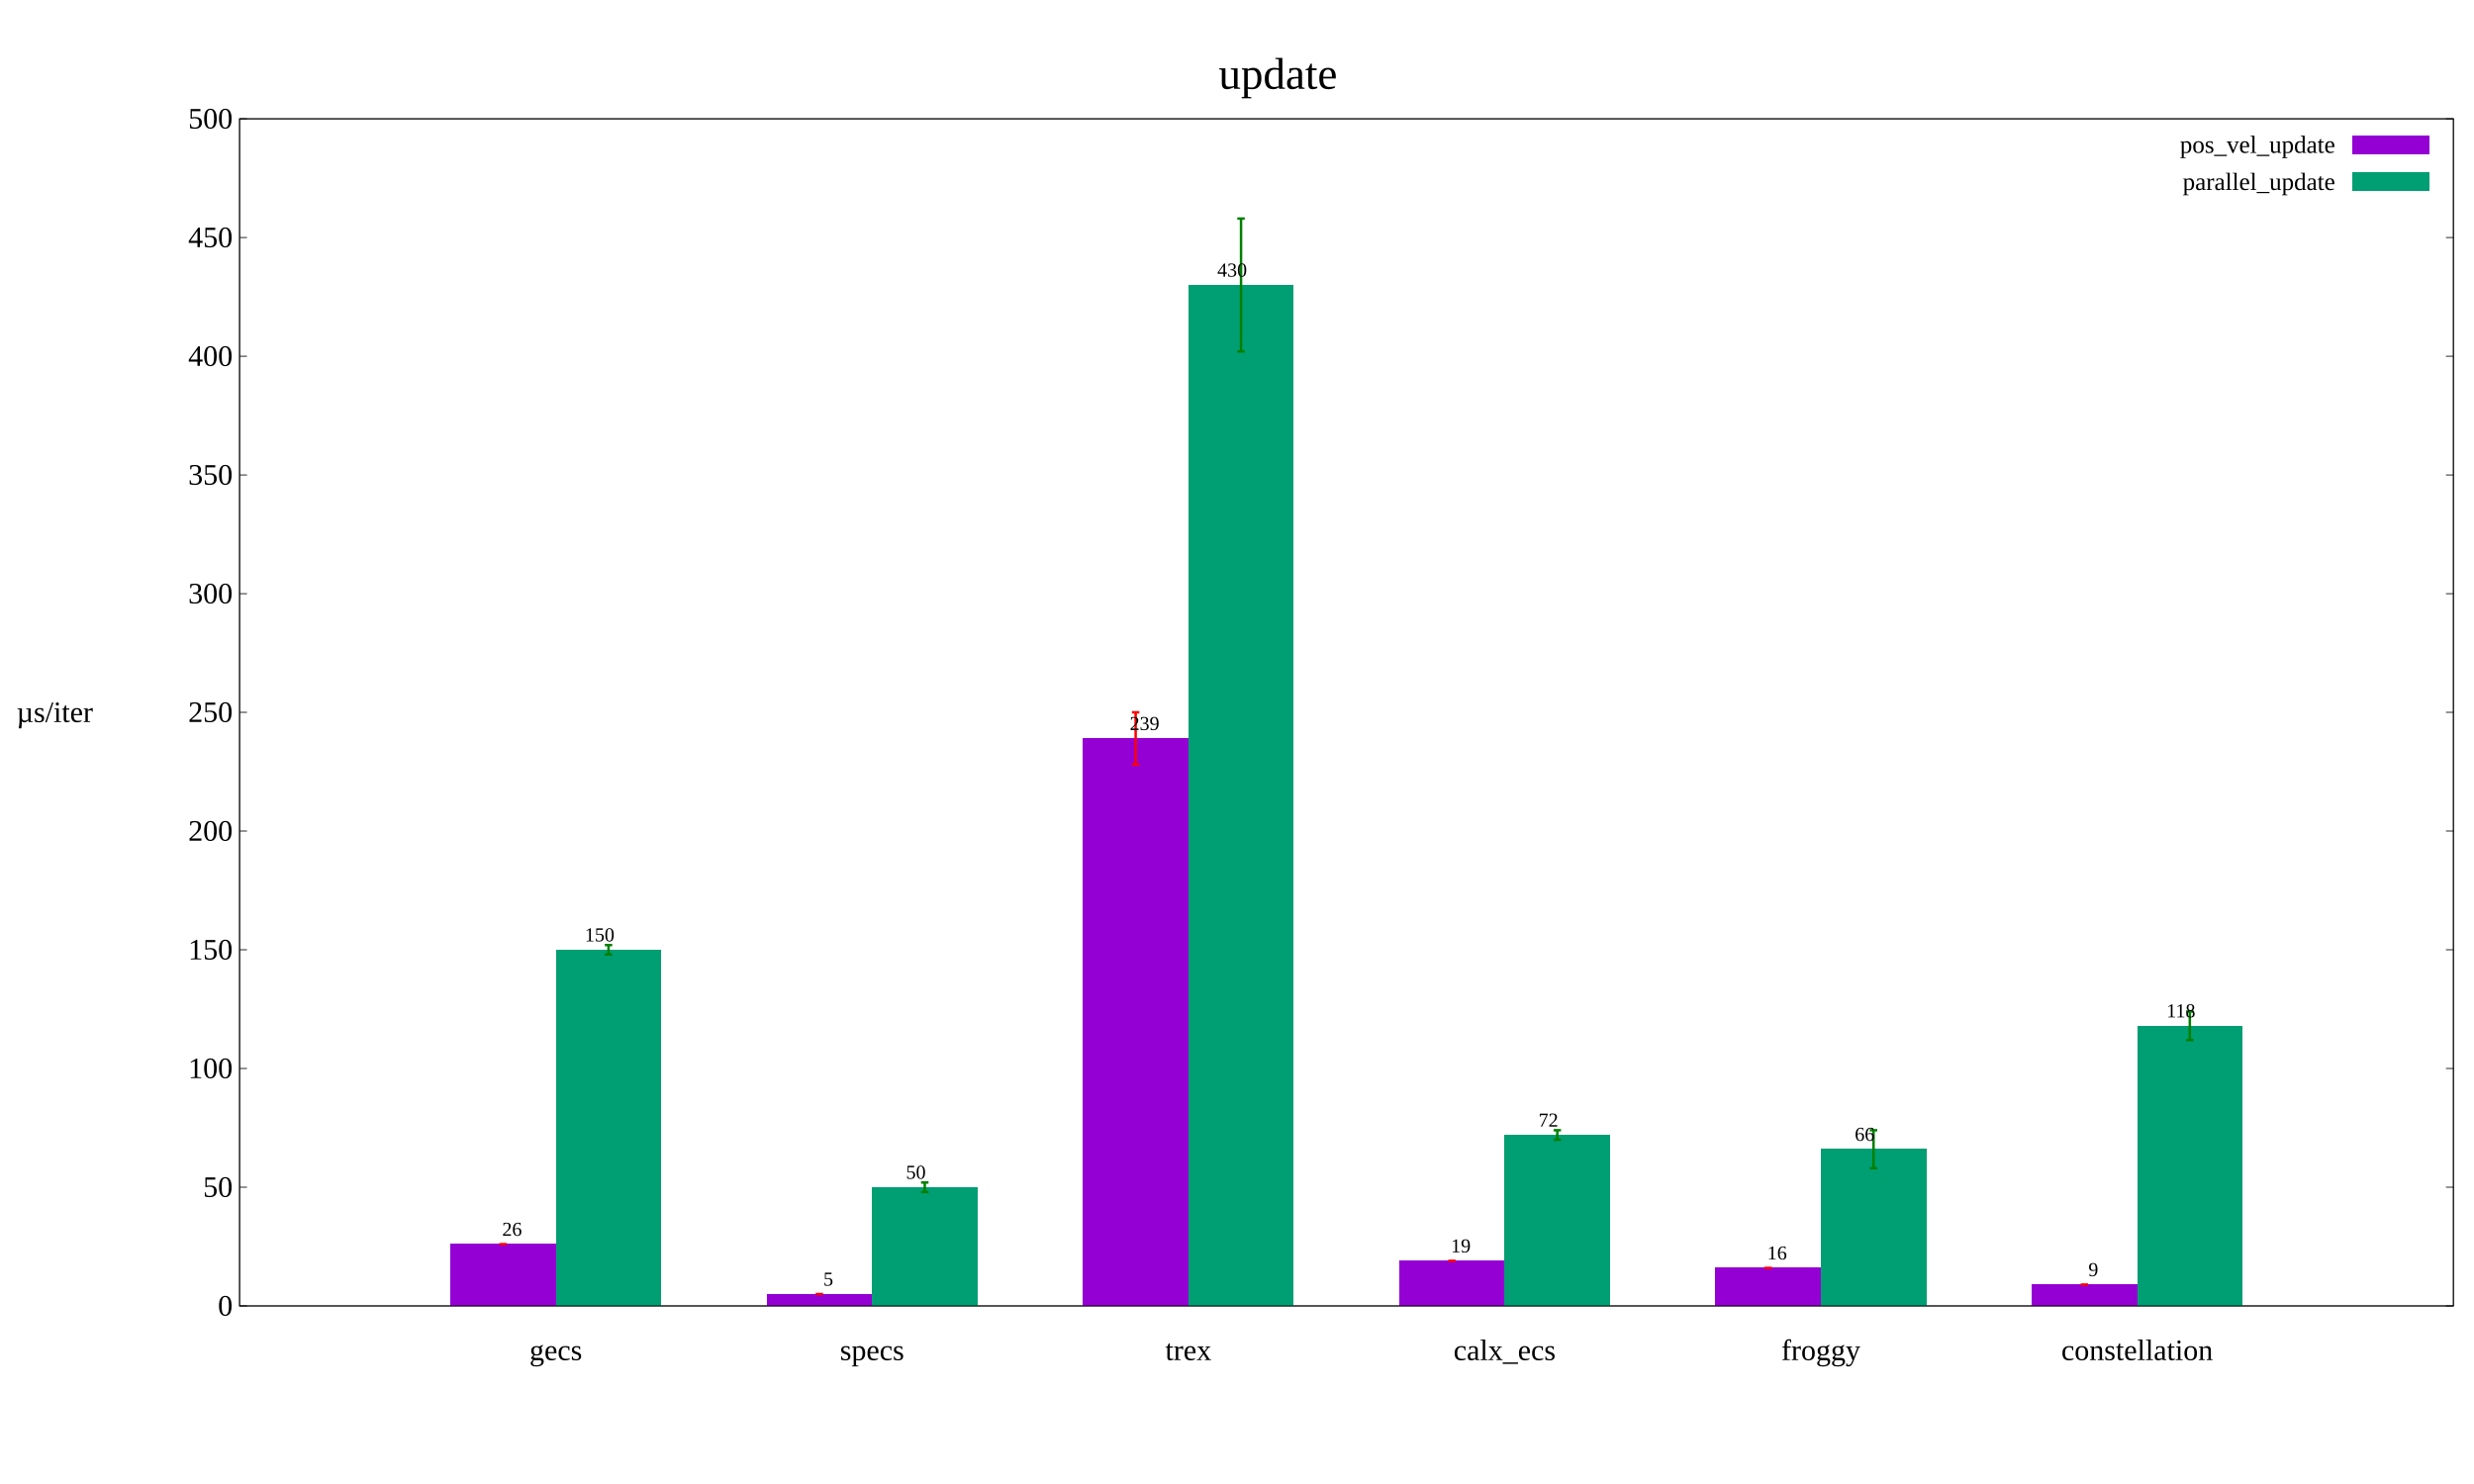
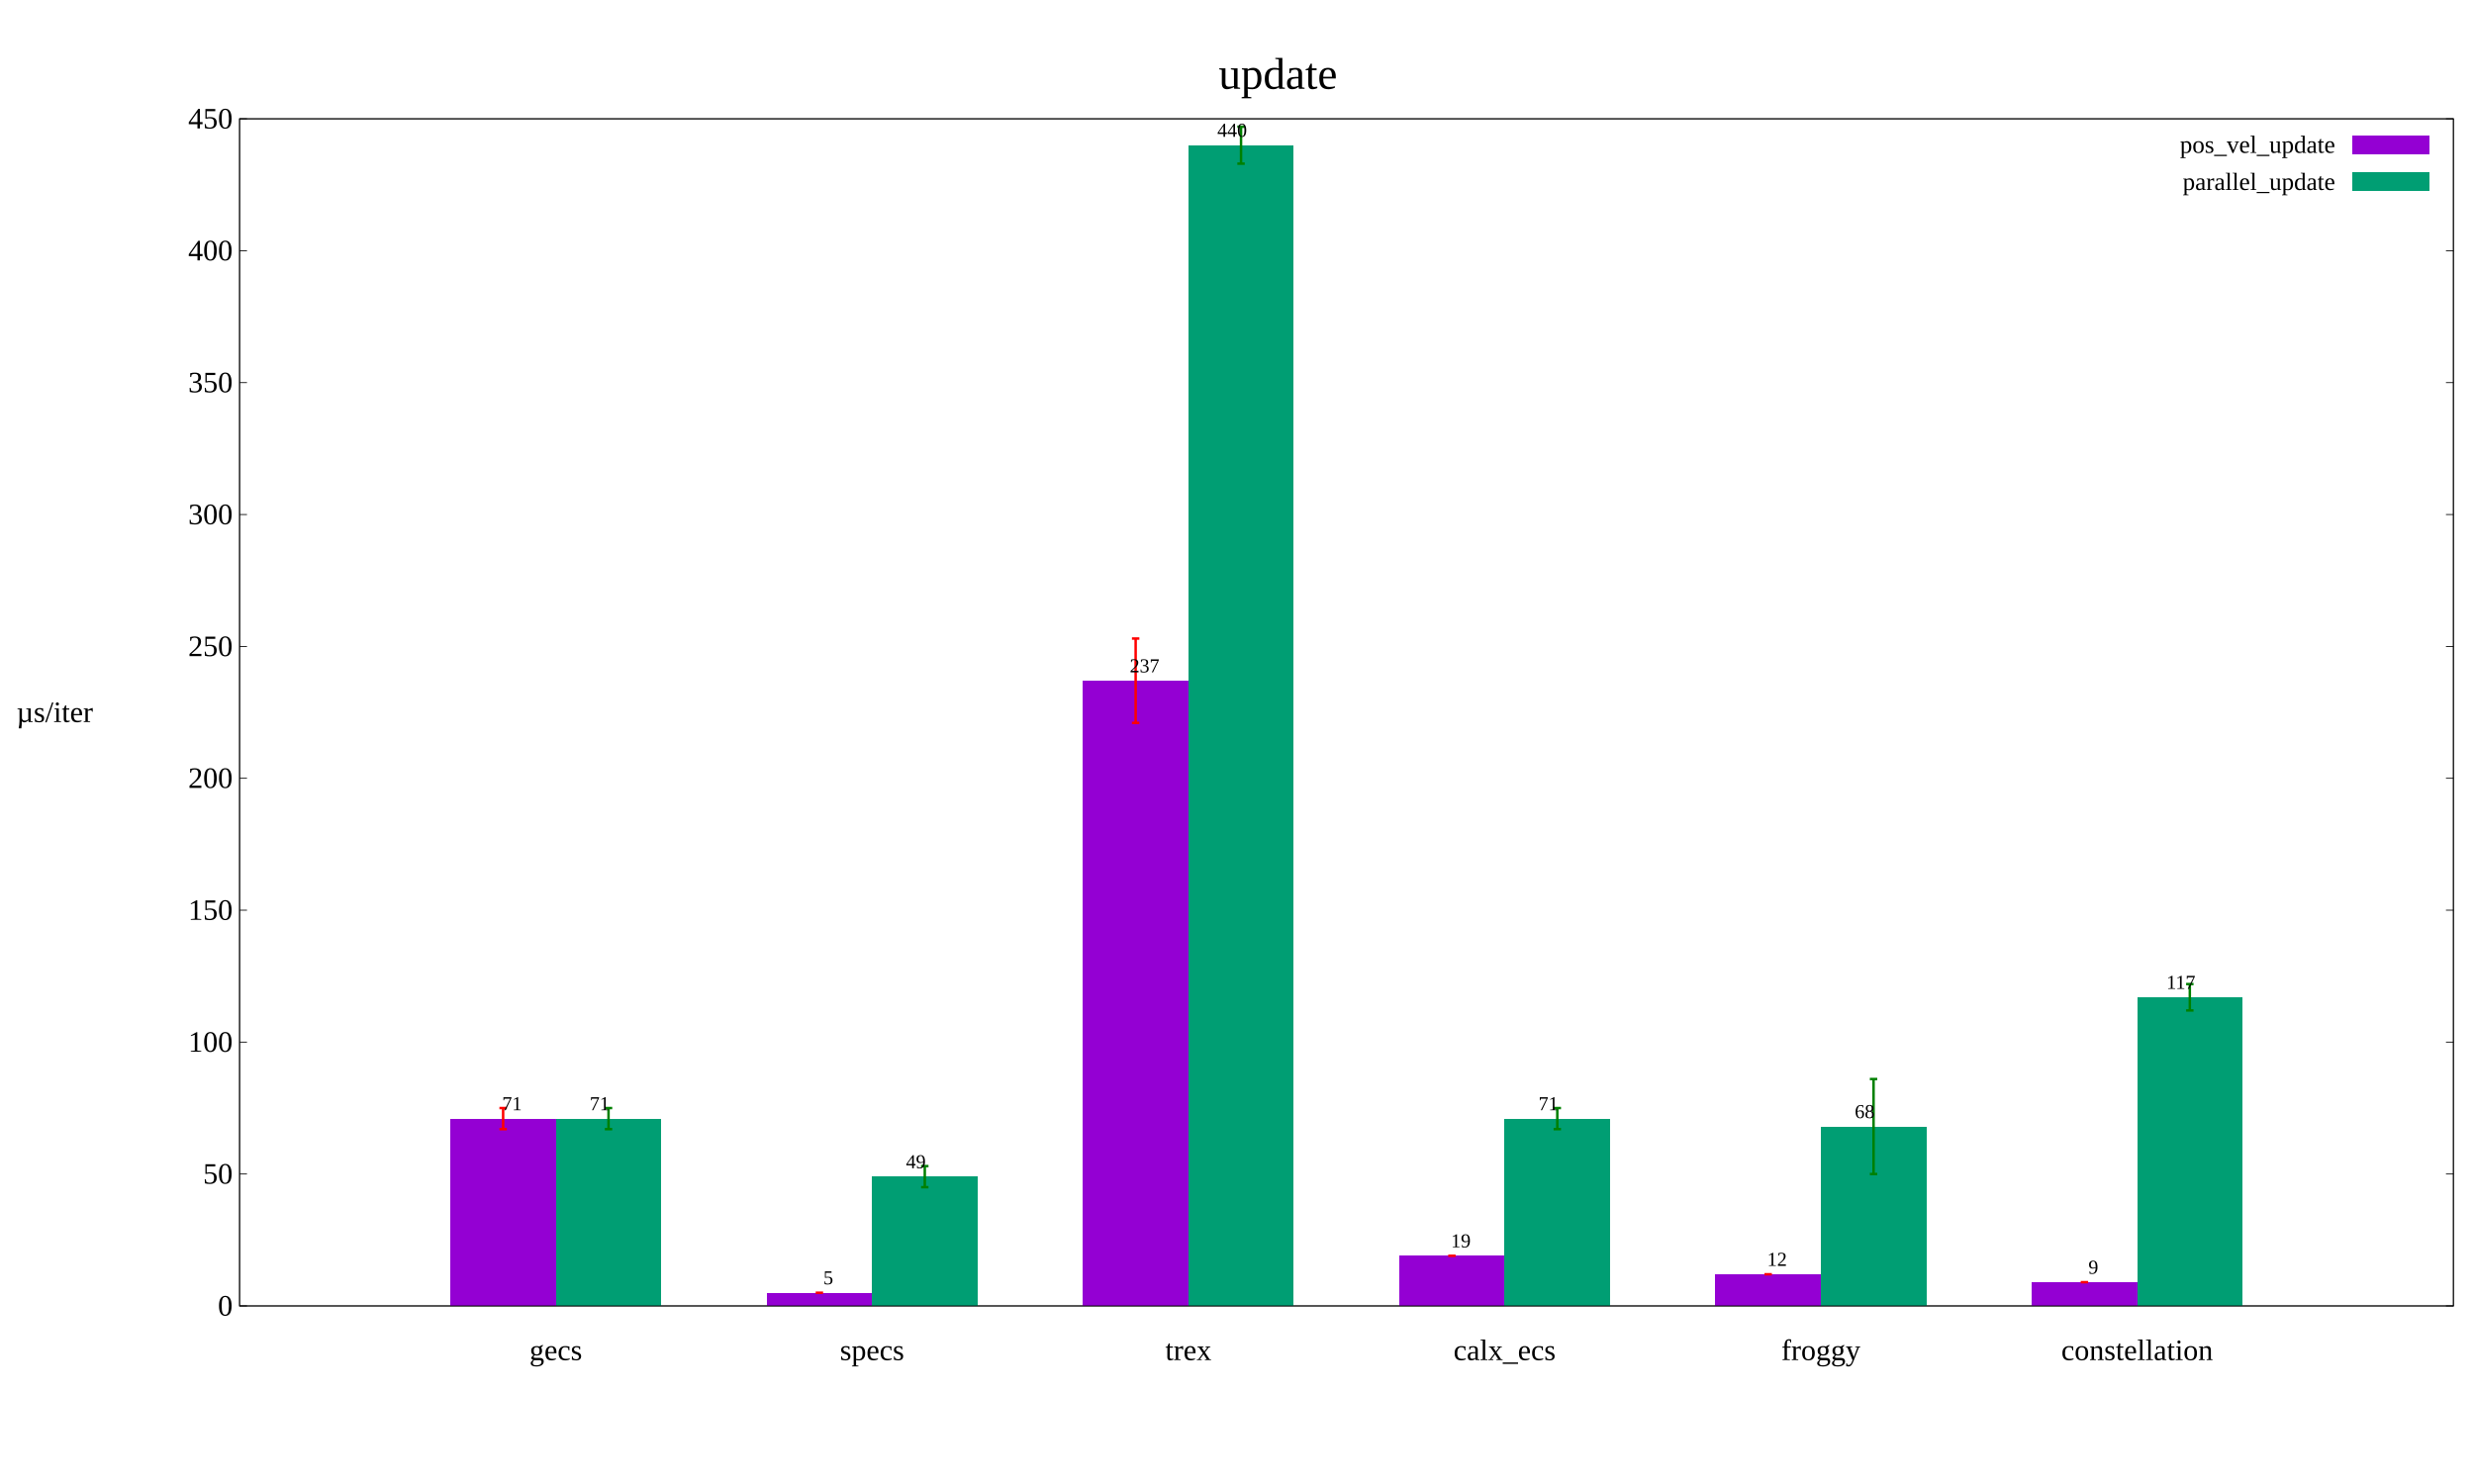
<svg xmlns="http://www.w3.org/2000/svg" xmlns:xlink="http://www.w3.org/1999/xlink" width="3000" height="1800" viewBox="0 0 3000 1800">
  <g id="gnuplot_canvas">
    <rect x="0" y="0" width="3000" height="1800" fill="none" />
    <defs>
      <circle id="gpDot" r="0.5" stroke-width="0.5" />
      <path id="gpPt0" stroke-width="0.222" stroke="currentColor" d="M-1,0 h2 M0,-1 v2" />
      <path id="gpPt1" stroke-width="0.222" stroke="currentColor" d="M-1,-1 L1,1 M1,-1 L-1,1" />
      <path id="gpPt2" stroke-width="0.222" stroke="currentColor" d="M-1,0 L1,0 M0,-1 L0,1 M-1,-1 L1,1 M-1,1 L1,-1" />
      <rect id="gpPt3" stroke-width="0.222" stroke="currentColor" x="-1" y="-1" width="2" height="2" />
      <rect id="gpPt4" stroke-width="0.222" stroke="currentColor" fill="currentColor" x="-1" y="-1" width="2" height="2" />
      <circle id="gpPt5" stroke-width="0.222" stroke="currentColor" cx="0" cy="0" r="1" />
      <use xlink:href="#gpPt5" id="gpPt6" fill="currentColor" stroke="none" />
      <path id="gpPt7" stroke-width="0.222" stroke="currentColor" d="M0,-1.33 L-1.33,0.67 L1.33,0.67 z" />
      <use xlink:href="#gpPt7" id="gpPt8" fill="currentColor" stroke="none" />
      <use xlink:href="#gpPt7" id="gpPt9" stroke="currentColor" transform="rotate(180)" />
      <use xlink:href="#gpPt9" id="gpPt10" fill="currentColor" stroke="none" />
      <use xlink:href="#gpPt3" id="gpPt11" stroke="currentColor" transform="rotate(45)" />
      <use xlink:href="#gpPt11" id="gpPt12" fill="currentColor" stroke="none" />
      <path id="gpPt13" stroke-width="0.222" stroke="currentColor" d="M0,1.330 L1.265,0.411 L0.782,-1.067 L-0.782,-1.076 L-1.265,0.411 z" />
      <use xlink:href="#gpPt13" id="gpPt14" fill="currentColor" stroke="none" />
      <filter id="textbox" filterUnits="objectBoundingBox" x="0" y="0" height="1" width="1">
        <feFlood flood-color="white" flood-opacity="1" result="bgnd" />
        <feComposite in="SourceGraphic" in2="bgnd" operator="atop" />
      </filter>
      <filter id="greybox" filterUnits="objectBoundingBox" x="0" y="0" height="1" width="1">
        <feFlood flood-color="lightgrey" flood-opacity="1" result="grey" />
        <feComposite in="SourceGraphic" in2="grey" operator="atop" />
      </filter>
    </defs>
    <g fill="none" color="white" stroke="currentColor" stroke-width="1.00" stroke-linecap="butt" stroke-linejoin="miter">
</g>
    <g fill="none" color="black" stroke="currentColor" stroke-width="1.00" stroke-linecap="butt" stroke-linejoin="miter">
      <path stroke="black" d="M290.5,1584.0 L299.5,1584.0 M2975.0,1584.0 L2966.0,1584.0  " />
      <g transform="translate(282.2,1595.7)" stroke="none" fill="black" font-family="./graph/fonts/OpenSans-Light.ttf" font-size="36.00" text-anchor="end">
        <text> 0</text>
      </g>
    </g>
    <g fill="none" color="black" stroke="currentColor" stroke-width="1.00" stroke-linecap="butt" stroke-linejoin="miter">
-       <path stroke="black" d="M290.5,1440.0 L299.5,1440.0 M2975.0,1440.0 L2966.0,1440.0  " />
-       <g transform="translate(282.2,1451.7)" stroke="none" fill="black" font-family="./graph/fonts/OpenSans-Light.ttf" font-size="36.00" text-anchor="end">
+       <path stroke="black" d="M290.5,1424.0 L299.5,1424.0 M2975.0,1424.0 L2966.0,1424.0  " />
+       <g transform="translate(282.2,1435.7)" stroke="none" fill="black" font-family="./graph/fonts/OpenSans-Light.ttf" font-size="36.00" text-anchor="end">
        <text> 50</text>
      </g>
    </g>
    <g fill="none" color="black" stroke="currentColor" stroke-width="1.00" stroke-linecap="butt" stroke-linejoin="miter">
-       <path stroke="black" d="M290.5,1296.0 L299.5,1296.0 M2975.0,1296.0 L2966.0,1296.0  " />
-       <g transform="translate(282.2,1307.7)" stroke="none" fill="black" font-family="./graph/fonts/OpenSans-Light.ttf" font-size="36.00" text-anchor="end">
+       <path stroke="black" d="M290.5,1264.0 L299.5,1264.0 M2975.0,1264.0 L2966.0,1264.0  " />
+       <g transform="translate(282.2,1275.7)" stroke="none" fill="black" font-family="./graph/fonts/OpenSans-Light.ttf" font-size="36.00" text-anchor="end">
        <text> 100</text>
      </g>
    </g>
    <g fill="none" color="black" stroke="currentColor" stroke-width="1.00" stroke-linecap="butt" stroke-linejoin="miter">
-       <path stroke="black" d="M290.5,1152.0 L299.5,1152.0 M2975.0,1152.0 L2966.0,1152.0  " />
-       <g transform="translate(282.2,1163.7)" stroke="none" fill="black" font-family="./graph/fonts/OpenSans-Light.ttf" font-size="36.00" text-anchor="end">
+       <path stroke="black" d="M290.5,1104.0 L299.5,1104.0 M2975.0,1104.0 L2966.0,1104.0  " />
+       <g transform="translate(282.2,1115.7)" stroke="none" fill="black" font-family="./graph/fonts/OpenSans-Light.ttf" font-size="36.00" text-anchor="end">
        <text> 150</text>
      </g>
    </g>
    <g fill="none" color="black" stroke="currentColor" stroke-width="1.00" stroke-linecap="butt" stroke-linejoin="miter">
-       <path stroke="black" d="M290.5,1008.0 L299.5,1008.0 M2975.0,1008.0 L2966.0,1008.0  " />
-       <g transform="translate(282.2,1019.7)" stroke="none" fill="black" font-family="./graph/fonts/OpenSans-Light.ttf" font-size="36.00" text-anchor="end">
+       <path stroke="black" d="M290.5,944.0 L299.5,944.0 M2975.0,944.0 L2966.0,944.0  " />
+       <g transform="translate(282.2,955.7)" stroke="none" fill="black" font-family="./graph/fonts/OpenSans-Light.ttf" font-size="36.00" text-anchor="end">
        <text> 200</text>
      </g>
    </g>
    <g fill="none" color="black" stroke="currentColor" stroke-width="1.00" stroke-linecap="butt" stroke-linejoin="miter">
-       <path stroke="black" d="M290.5,864.0 L299.5,864.0 M2975.0,864.0 L2966.0,864.0  " />
-       <g transform="translate(282.2,875.7)" stroke="none" fill="black" font-family="./graph/fonts/OpenSans-Light.ttf" font-size="36.00" text-anchor="end">
+       <path stroke="black" d="M290.5,784.1 L299.5,784.1 M2975.0,784.1 L2966.0,784.1  " />
+       <g transform="translate(282.2,795.8)" stroke="none" fill="black" font-family="./graph/fonts/OpenSans-Light.ttf" font-size="36.00" text-anchor="end">
        <text> 250</text>
      </g>
    </g>
    <g fill="none" color="black" stroke="currentColor" stroke-width="1.00" stroke-linecap="butt" stroke-linejoin="miter">
-       <path stroke="black" d="M290.5,720.1 L299.5,720.1 M2975.0,720.1 L2966.0,720.1  " />
-       <g transform="translate(282.2,731.8)" stroke="none" fill="black" font-family="./graph/fonts/OpenSans-Light.ttf" font-size="36.00" text-anchor="end">
+       <path stroke="black" d="M290.5,624.1 L299.5,624.1 M2975.0,624.1 L2966.0,624.1  " />
+       <g transform="translate(282.2,635.8)" stroke="none" fill="black" font-family="./graph/fonts/OpenSans-Light.ttf" font-size="36.00" text-anchor="end">
        <text> 300</text>
      </g>
    </g>
    <g fill="none" color="black" stroke="currentColor" stroke-width="1.00" stroke-linecap="butt" stroke-linejoin="miter">
-       <path stroke="black" d="M290.5,576.1 L299.5,576.1 M2975.0,576.1 L2966.0,576.1  " />
-       <g transform="translate(282.2,587.8)" stroke="none" fill="black" font-family="./graph/fonts/OpenSans-Light.ttf" font-size="36.00" text-anchor="end">
+       <path stroke="black" d="M290.5,464.1 L299.5,464.1 M2975.0,464.1 L2966.0,464.1  " />
+       <g transform="translate(282.2,475.8)" stroke="none" fill="black" font-family="./graph/fonts/OpenSans-Light.ttf" font-size="36.00" text-anchor="end">
        <text> 350</text>
      </g>
    </g>
    <g fill="none" color="black" stroke="currentColor" stroke-width="1.00" stroke-linecap="butt" stroke-linejoin="miter">
-       <path stroke="black" d="M290.5,432.1 L299.5,432.1 M2975.0,432.1 L2966.0,432.1  " />
-       <g transform="translate(282.2,443.8)" stroke="none" fill="black" font-family="./graph/fonts/OpenSans-Light.ttf" font-size="36.00" text-anchor="end">
+       <path stroke="black" d="M290.5,304.1 L299.5,304.1 M2975.0,304.1 L2966.0,304.1  " />
+       <g transform="translate(282.2,315.8)" stroke="none" fill="black" font-family="./graph/fonts/OpenSans-Light.ttf" font-size="36.00" text-anchor="end">
        <text> 400</text>
-       </g>
-     </g>
-     <g fill="none" color="black" stroke="currentColor" stroke-width="1.00" stroke-linecap="butt" stroke-linejoin="miter">
-       <path stroke="black" d="M290.5,288.1 L299.5,288.1 M2975.0,288.1 L2966.0,288.1  " />
-       <g transform="translate(282.2,299.8)" stroke="none" fill="black" font-family="./graph/fonts/OpenSans-Light.ttf" font-size="36.00" text-anchor="end">
-         <text> 450</text>
      </g>
    </g>
    <g fill="none" color="black" stroke="currentColor" stroke-width="1.00" stroke-linecap="butt" stroke-linejoin="miter">
      <path stroke="black" d="M290.5,144.1 L299.5,144.1 M2975.0,144.1 L2966.0,144.1  " />
      <g transform="translate(282.2,155.8)" stroke="none" fill="black" font-family="./graph/fonts/OpenSans-Light.ttf" font-size="36.00" text-anchor="end">
-         <text> 500</text>
+         <text> 450</text>
      </g>
    </g>
    <g fill="none" color="black" stroke="currentColor" stroke-width="1.00" stroke-linecap="butt" stroke-linejoin="miter">
      <path stroke="black" d="M674.0,1584.0 M674.0,144.1  " />
      <g transform="translate(674.0,1649.7)" stroke="none" fill="black" font-family="./graph/fonts/OpenSans-Light.ttf" font-size="36.00" text-anchor="middle">
        <text>gecs</text>
      </g>
    </g>
    <g fill="none" color="black" stroke="currentColor" stroke-width="1.00" stroke-linecap="butt" stroke-linejoin="miter">
      <path stroke="black" d="M1057.5,1584.0 M1057.5,144.1  " />
      <g transform="translate(1057.5,1649.7)" stroke="none" fill="black" font-family="./graph/fonts/OpenSans-Light.ttf" font-size="36.00" text-anchor="middle">
        <text>specs</text>
      </g>
    </g>
    <g fill="none" color="black" stroke="currentColor" stroke-width="1.00" stroke-linecap="butt" stroke-linejoin="miter">
      <path stroke="black" d="M1441.0,1584.0 M1441.0,144.1  " />
      <g transform="translate(1441.0,1649.7)" stroke="none" fill="black" font-family="./graph/fonts/OpenSans-Light.ttf" font-size="36.00" text-anchor="middle">
        <text>trex</text>
      </g>
    </g>
    <g fill="none" color="black" stroke="currentColor" stroke-width="1.00" stroke-linecap="butt" stroke-linejoin="miter">
      <path stroke="black" d="M1824.5,1584.0 M1824.5,144.1  " />
      <g transform="translate(1824.5,1649.7)" stroke="none" fill="black" font-family="./graph/fonts/OpenSans-Light.ttf" font-size="36.00" text-anchor="middle">
        <text>calx_ecs</text>
      </g>
    </g>
    <g fill="none" color="black" stroke="currentColor" stroke-width="1.00" stroke-linecap="butt" stroke-linejoin="miter">
      <path stroke="black" d="M2208.0,1584.0 M2208.0,144.1  " />
      <g transform="translate(2208.0,1649.7)" stroke="none" fill="black" font-family="./graph/fonts/OpenSans-Light.ttf" font-size="36.00" text-anchor="middle">
        <text>froggy</text>
      </g>
    </g>
    <g fill="none" color="black" stroke="currentColor" stroke-width="1.00" stroke-linecap="butt" stroke-linejoin="miter">
      <path stroke="black" d="M2591.5,1584.0 M2591.5,144.1  " />
      <g transform="translate(2591.5,1649.7)" stroke="none" fill="black" font-family="./graph/fonts/OpenSans-Light.ttf" font-size="36.00" text-anchor="middle">
        <text>constellation</text>
      </g>
    </g>
    <g fill="none" color="black" stroke="currentColor" stroke-width="1.00" stroke-linecap="butt" stroke-linejoin="miter">
</g>
    <g fill="none" color="black" stroke="currentColor" stroke-width="1.00" stroke-linecap="butt" stroke-linejoin="miter">
      <path stroke="black" d="M290.5,144.1 L290.5,1584.0 L2975.0,1584.0 L2975.0,144.1 L290.5,144.1 Z  " />
    </g>
    <g fill="none" color="black" stroke="currentColor" stroke-width="1.00" stroke-linecap="butt" stroke-linejoin="miter">
      <g transform="translate(66.4,875.8)" stroke="none" fill="black" font-family="./graph/fonts/OpenSans-Light.ttf" font-size="36.00" text-anchor="middle">
        <text>µs/iter</text>
      </g>
    </g>
    <g fill="none" color="black" stroke="currentColor" stroke-width="1.00" stroke-linecap="butt" stroke-linejoin="miter">
      <g transform="translate(1549.7,107.7)" stroke="none" fill="black" font-family="./graph/fonts/OpenSans-Light.ttf" font-size="54.00" text-anchor="middle">
        <text>update</text>
      </g>
    </g>
    <g id="gnuplot_plot_1">
      <g fill="none" color="black" stroke="currentColor" stroke-width="1.00" stroke-linecap="butt" stroke-linejoin="miter">
        <g transform="translate(2831.7,185.4)" stroke="none" fill="black" font-family="./graph/fonts/OpenSans-Light.ttf" font-size="30.00" text-anchor="end">
          <text>pos_vel_update</text>
        </g>
      </g>
      <g fill="none" color="black" stroke="currentColor" stroke-width="1.00" stroke-linecap="butt" stroke-linejoin="miter">
        <g stroke="none" shape-rendering="crispEdges">
          <polygon fill="rgb(148,   0, 211)" points="2852.7,186.8 2945.7,186.8 2945.7,164.3 2852.7,164.3 " />
-           <polygon fill="rgb(148,   0, 211)" points="546.2,1584.0 674.1,1584.0 674.1,1509.0 546.2,1509.0 " />
-           <polygon fill="rgb(148,   0, 211)" points="929.7,1584.0 1057.6,1584.0 1057.6,1569.5 929.7,1569.5 " />
-           <polygon fill="rgb(148,   0, 211)" points="1313.2,1584.0 1441.1,1584.0 1441.1,895.6 1313.2,895.6 " />
-           <polygon fill="rgb(148,   0, 211)" points="1696.7,1584.0 1824.6,1584.0 1824.6,1529.2 1696.7,1529.2 " />
-           <polygon fill="rgb(148,   0, 211)" points="2080.2,1584.0 2208.1,1584.0 2208.1,1537.8 2080.2,1537.8 " />
-           <polygon fill="rgb(148,   0, 211)" points="2463.7,1584.0 2591.6,1584.0 2591.6,1558.0 2463.7,1558.0 " />
+           <polygon fill="rgb(148,   0, 211)" points="546.2,1584.0 674.1,1584.0 674.1,1356.7 546.2,1356.7 " />
+           <polygon fill="rgb(148,   0, 211)" points="929.7,1584.0 1057.6,1584.0 1057.6,1567.9 929.7,1567.9 " />
+           <polygon fill="rgb(148,   0, 211)" points="1313.2,1584.0 1441.1,1584.0 1441.1,825.6 1313.2,825.6 " />
+           <polygon fill="rgb(148,   0, 211)" points="1696.7,1584.0 1824.6,1584.0 1824.6,1523.1 1696.7,1523.1 " />
+           <polygon fill="rgb(148,   0, 211)" points="2080.2,1584.0 2208.1,1584.0 2208.1,1545.5 2080.2,1545.5 " />
+           <polygon fill="rgb(148,   0, 211)" points="2463.7,1584.0 2591.6,1584.0 2591.6,1555.1 2463.7,1555.1 " />
        </g>
      </g>
      <g fill="none" color="black" stroke="rgb(148,   0, 211)" stroke-width="3.00" stroke-linecap="butt" stroke-linejoin="miter">
</g>
      <g fill="none" color="red" stroke="currentColor" stroke-width="3.00" stroke-linecap="butt" stroke-linejoin="miter">
-         <path d="M610.1,1509.1 M605.6,1509.1 L614.6,1509.1 M605.6,1509.1 L614.6,1509.1 M993.6,1569.6 M989.1,1569.6 L998.1,1569.6   M989.1,1569.6 L998.1,1569.6 M1377.1,927.4 L1377.1,864.0 M1372.6,927.4 L1381.6,927.4 M1372.6,864.0 L1381.6,864.0   M1760.6,1529.3 M1756.1,1529.3 L1765.1,1529.3 M1756.1,1529.3 L1765.1,1529.3 M2144.1,1537.9 M2139.6,1537.9 L2148.6,1537.9   M2139.6,1537.9 L2148.6,1537.9 M2527.6,1558.1 M2523.1,1558.1 L2532.1,1558.1 M2523.1,1558.1 L2532.1,1558.1  " />
+         <path d="M610.1,1369.6 L610.1,1344.0 M605.6,1369.6 L614.6,1369.6 M605.6,1344.0 L614.6,1344.0 M993.6,1568.0 M989.1,1568.0   L998.1,1568.0 M989.1,1568.0 L998.1,1568.0 M1377.1,876.8 L1377.1,774.5 M1372.6,876.8 L1381.6,876.8 M1372.6,774.5   L1381.6,774.5 M1760.6,1523.2 M1756.1,1523.2 L1765.1,1523.2 M1756.1,1523.2 L1765.1,1523.2 M2144.1,1545.6 M2139.6,1545.6   L2148.6,1545.6 M2139.6,1545.6 L2148.6,1545.6 M2527.6,1555.2 M2523.1,1555.2 L2532.1,1555.2 M2523.1,1555.2 L2532.1,1555.2    " />
      </g>
      <g fill="none" color="red" stroke="currentColor" stroke-width="1.00" stroke-linecap="butt" stroke-linejoin="miter">
</g>
      <g fill="none" color="black" stroke="currentColor" stroke-width="1.00" stroke-linecap="butt" stroke-linejoin="miter">
</g>
    </g>
    <g id="gnuplot_plot_2">
      <g fill="none" color="black" stroke="currentColor" stroke-width="1.00" stroke-linecap="butt" stroke-linejoin="miter">
        <g transform="translate(2831.7,230.4)" stroke="none" fill="black" font-family="./graph/fonts/OpenSans-Light.ttf" font-size="30.00" text-anchor="end">
          <text>parallel_update</text>
        </g>
      </g>
      <g fill="none" color="black" stroke="currentColor" stroke-width="1.00" stroke-linecap="butt" stroke-linejoin="miter">
        <g stroke="none" shape-rendering="crispEdges">
          <polygon fill="rgb(  0, 158, 115)" points="2852.7,231.8 2945.7,231.8 2945.7,209.3 2852.7,209.3 " />
-           <polygon fill="rgb(  0, 158, 115)" points="674.0,1584.0 801.9,1584.0 801.9,1151.9 674.0,1151.9 " />
-           <polygon fill="rgb(  0, 158, 115)" points="1057.5,1584.0 1185.4,1584.0 1185.4,1439.9 1057.5,1439.9 " />
-           <polygon fill="rgb(  0, 158, 115)" points="1441.0,1584.0 1568.9,1584.0 1568.9,345.6 1441.0,345.6 " />
-           <polygon fill="rgb(  0, 158, 115)" points="1824.5,1584.0 1952.4,1584.0 1952.4,1376.6 1824.5,1376.6 " />
-           <polygon fill="rgb(  0, 158, 115)" points="2208.0,1584.0 2335.9,1584.0 2335.9,1393.8 2208.0,1393.8 " />
-           <polygon fill="rgb(  0, 158, 115)" points="2591.5,1584.0 2719.4,1584.0 2719.4,1244.1 2591.5,1244.1 " />
+           <polygon fill="rgb(  0, 158, 115)" points="674.0,1584.0 801.9,1584.0 801.9,1356.7 674.0,1356.7 " />
+           <polygon fill="rgb(  0, 158, 115)" points="1057.5,1584.0 1185.4,1584.0 1185.4,1427.1 1057.5,1427.1 " />
+           <polygon fill="rgb(  0, 158, 115)" points="1441.0,1584.0 1568.9,1584.0 1568.9,176.0 1441.0,176.0 " />
+           <polygon fill="rgb(  0, 158, 115)" points="1824.5,1584.0 1952.4,1584.0 1952.4,1356.7 1824.5,1356.7 " />
+           <polygon fill="rgb(  0, 158, 115)" points="2208.0,1584.0 2335.9,1584.0 2335.9,1366.3 2208.0,1366.3 " />
+           <polygon fill="rgb(  0, 158, 115)" points="2591.5,1584.0 2719.4,1584.0 2719.4,1209.5 2591.5,1209.5 " />
        </g>
      </g>
      <g fill="none" color="black" stroke="rgb(  0, 158, 115)" stroke-width="3.00" stroke-linecap="butt" stroke-linejoin="miter">
</g>
      <g fill="none" color="green" stroke="currentColor" stroke-width="3.00" stroke-linecap="butt" stroke-linejoin="miter">
-         <path d="M737.9,1157.8 L737.9,1146.3 M733.4,1157.8 L742.4,1157.8 M733.4,1146.3 L742.4,1146.3 M1121.4,1445.8 L1121.4,1434.3   M1116.9,1445.8 L1125.9,1445.8 M1116.9,1434.3 L1125.9,1434.3 M1504.9,426.3 L1504.9,265.1 M1500.4,426.3 L1509.4,426.3   M1500.4,265.1 L1509.4,265.1 M1888.4,1382.4 L1888.4,1370.9 M1883.9,1382.4 L1892.9,1382.4 M1883.9,1370.9 L1892.9,1370.9   M2271.9,1417.0 L2271.9,1370.9 M2267.4,1417.0 L2276.4,1417.0 M2267.4,1370.9 L2276.4,1370.9 M2655.4,1261.5 L2655.4,1226.9   M2650.9,1261.5 L2659.9,1261.5 M2650.9,1226.9 L2659.9,1226.9  " />
+         <path d="M737.9,1369.6 L737.9,1344.0 M733.4,1369.6 L742.4,1369.6 M733.4,1344.0 L742.4,1344.0 M1121.4,1440.0 L1121.4,1414.4   M1116.9,1440.0 L1125.9,1440.0 M1116.9,1414.4 L1125.9,1414.4 M1504.9,198.5 L1504.9,153.7 M1500.4,198.5 L1509.4,198.5   M1500.4,153.7 L1509.4,153.7 M1888.4,1369.6 L1888.4,1344.0 M1883.9,1369.6 L1892.9,1369.6 M1883.9,1344.0 L1892.9,1344.0   M2271.9,1424.0 L2271.9,1308.8 M2267.4,1424.0 L2276.4,1424.0 M2267.4,1308.8 L2276.4,1308.8 M2655.4,1225.6 L2655.4,1193.6   M2650.9,1225.6 L2659.9,1225.6 M2650.9,1193.6 L2659.9,1193.6  " />
      </g>
      <g fill="none" color="green" stroke="currentColor" stroke-width="1.00" stroke-linecap="butt" stroke-linejoin="miter">
</g>
      <g fill="none" color="black" stroke="currentColor" stroke-width="1.00" stroke-linecap="butt" stroke-linejoin="miter">
</g>
    </g>
    <g id="gnuplot_plot_3">
      <g fill="none" color="black" stroke="currentColor" stroke-width="1.00" stroke-linecap="butt" stroke-linejoin="miter">
        <g transform="translate(2831.7,275.4)" stroke="none" fill="black" font-family="./graph/fonts/OpenSans-Light.ttf" font-size="30.00" text-anchor="end">
          <text> </text>
        </g>
      </g>
      <g fill="none" color="black" stroke="currentColor" stroke-width="1.00" stroke-linecap="butt" stroke-linejoin="miter">
-         <g transform="translate(620.9,1498.9)" stroke="none" fill="black" font-family="./graph/fonts/OpenSans-Bold.ttf" font-size="24.00" text-anchor="middle">
-           <text>26</text>
-         </g>
-         <g transform="translate(1004.4,1559.4)" stroke="none" fill="black" font-family="./graph/fonts/OpenSans-Bold.ttf" font-size="24.00" text-anchor="middle">
+         <g transform="translate(620.9,1346.6)" stroke="none" fill="black" font-family="./graph/fonts/OpenSans-Bold.ttf" font-size="24.00" text-anchor="middle">
+           <text>71</text>
+         </g>
+         <g transform="translate(1004.4,1557.8)" stroke="none" fill="black" font-family="./graph/fonts/OpenSans-Bold.ttf" font-size="24.00" text-anchor="middle">
          <text>5</text>
        </g>
-         <g transform="translate(1387.9,885.5)" stroke="none" fill="black" font-family="./graph/fonts/OpenSans-Bold.ttf" font-size="24.00" text-anchor="middle">
-           <text>239</text>
-         </g>
-         <g transform="translate(1771.4,1519.1)" stroke="none" fill="black" font-family="./graph/fonts/OpenSans-Bold.ttf" font-size="24.00" text-anchor="middle">
+         <g transform="translate(1387.9,815.5)" stroke="none" fill="black" font-family="./graph/fonts/OpenSans-Bold.ttf" font-size="24.00" text-anchor="middle">
+           <text>237</text>
+         </g>
+         <g transform="translate(1771.4,1513.0)" stroke="none" fill="black" font-family="./graph/fonts/OpenSans-Bold.ttf" font-size="24.00" text-anchor="middle">
          <text>19</text>
        </g>
-         <g transform="translate(2154.9,1527.7)" stroke="none" fill="black" font-family="./graph/fonts/OpenSans-Bold.ttf" font-size="24.00" text-anchor="middle">
-           <text>16</text>
-         </g>
-         <g transform="translate(2538.4,1547.9)" stroke="none" fill="black" font-family="./graph/fonts/OpenSans-Bold.ttf" font-size="24.00" text-anchor="middle">
+         <g transform="translate(2154.9,1535.4)" stroke="none" fill="black" font-family="./graph/fonts/OpenSans-Bold.ttf" font-size="24.00" text-anchor="middle">
+           <text>12</text>
+         </g>
+         <g transform="translate(2538.4,1545.0)" stroke="none" fill="black" font-family="./graph/fonts/OpenSans-Bold.ttf" font-size="24.00" text-anchor="middle">
          <text>9</text>
        </g>
      </g>
    </g>
    <g id="gnuplot_plot_4">
      <g fill="none" color="black" stroke="currentColor" stroke-width="1.00" stroke-linecap="butt" stroke-linejoin="miter">
        <g transform="translate(2831.7,320.4)" stroke="none" fill="black" font-family="./graph/fonts/OpenSans-Light.ttf" font-size="30.00" text-anchor="end">
          <text> </text>
        </g>
      </g>
      <g fill="none" color="black" stroke="currentColor" stroke-width="1.00" stroke-linecap="butt" stroke-linejoin="miter">
-         <g transform="translate(727.1,1141.8)" stroke="none" fill="black" font-family="./graph/fonts/OpenSans-Bold.ttf" font-size="24.00" text-anchor="middle">
-           <text>150</text>
-         </g>
-         <g transform="translate(1110.6,1429.8)" stroke="none" fill="black" font-family="./graph/fonts/OpenSans-Bold.ttf" font-size="24.00" text-anchor="middle">
-           <text>50</text>
-         </g>
-         <g transform="translate(1494.1,335.5)" stroke="none" fill="black" font-family="./graph/fonts/OpenSans-Bold.ttf" font-size="24.00" text-anchor="middle">
-           <text>430</text>
-         </g>
-         <g transform="translate(1877.6,1366.5)" stroke="none" fill="black" font-family="./graph/fonts/OpenSans-Bold.ttf" font-size="24.00" text-anchor="middle">
-           <text>72</text>
-         </g>
-         <g transform="translate(2261.1,1383.7)" stroke="none" fill="black" font-family="./graph/fonts/OpenSans-Bold.ttf" font-size="24.00" text-anchor="middle">
-           <text>66</text>
-         </g>
-         <g transform="translate(2644.6,1234.0)" stroke="none" fill="black" font-family="./graph/fonts/OpenSans-Bold.ttf" font-size="24.00" text-anchor="middle">
-           <text>118</text>
+         <g transform="translate(727.1,1346.6)" stroke="none" fill="black" font-family="./graph/fonts/OpenSans-Bold.ttf" font-size="24.00" text-anchor="middle">
+           <text>71</text>
+         </g>
+         <g transform="translate(1110.6,1417.0)" stroke="none" fill="black" font-family="./graph/fonts/OpenSans-Bold.ttf" font-size="24.00" text-anchor="middle">
+           <text>49</text>
+         </g>
+         <g transform="translate(1494.1,165.9)" stroke="none" fill="black" font-family="./graph/fonts/OpenSans-Bold.ttf" font-size="24.00" text-anchor="middle">
+           <text>440</text>
+         </g>
+         <g transform="translate(1877.6,1346.6)" stroke="none" fill="black" font-family="./graph/fonts/OpenSans-Bold.ttf" font-size="24.00" text-anchor="middle">
+           <text>71</text>
+         </g>
+         <g transform="translate(2261.1,1356.2)" stroke="none" fill="black" font-family="./graph/fonts/OpenSans-Bold.ttf" font-size="24.00" text-anchor="middle">
+           <text>68</text>
+         </g>
+         <g transform="translate(2644.6,1199.4)" stroke="none" fill="black" font-family="./graph/fonts/OpenSans-Bold.ttf" font-size="24.00" text-anchor="middle">
+           <text>117</text>
        </g>
      </g>
    </g>
    <g fill="none" color="white" stroke="black" stroke-width="2.00" stroke-linecap="butt" stroke-linejoin="miter">
</g>
    <g fill="none" color="black" stroke="currentColor" stroke-width="2.00" stroke-linecap="butt" stroke-linejoin="miter">
</g>
    <g fill="none" color="black" stroke="black" stroke-width="1.00" stroke-linecap="butt" stroke-linejoin="miter">
</g>
    <g fill="none" color="black" stroke="currentColor" stroke-width="1.00" stroke-linecap="butt" stroke-linejoin="miter">
      <path stroke="black" d="M290.5,144.1 L290.5,1584.0 L2975.0,1584.0 L2975.0,144.1 L290.5,144.1 Z  " />
    </g>
    <g fill="none" color="black" stroke="currentColor" stroke-width="1.00" stroke-linecap="butt" stroke-linejoin="miter">
</g>
  </g>
</svg>
